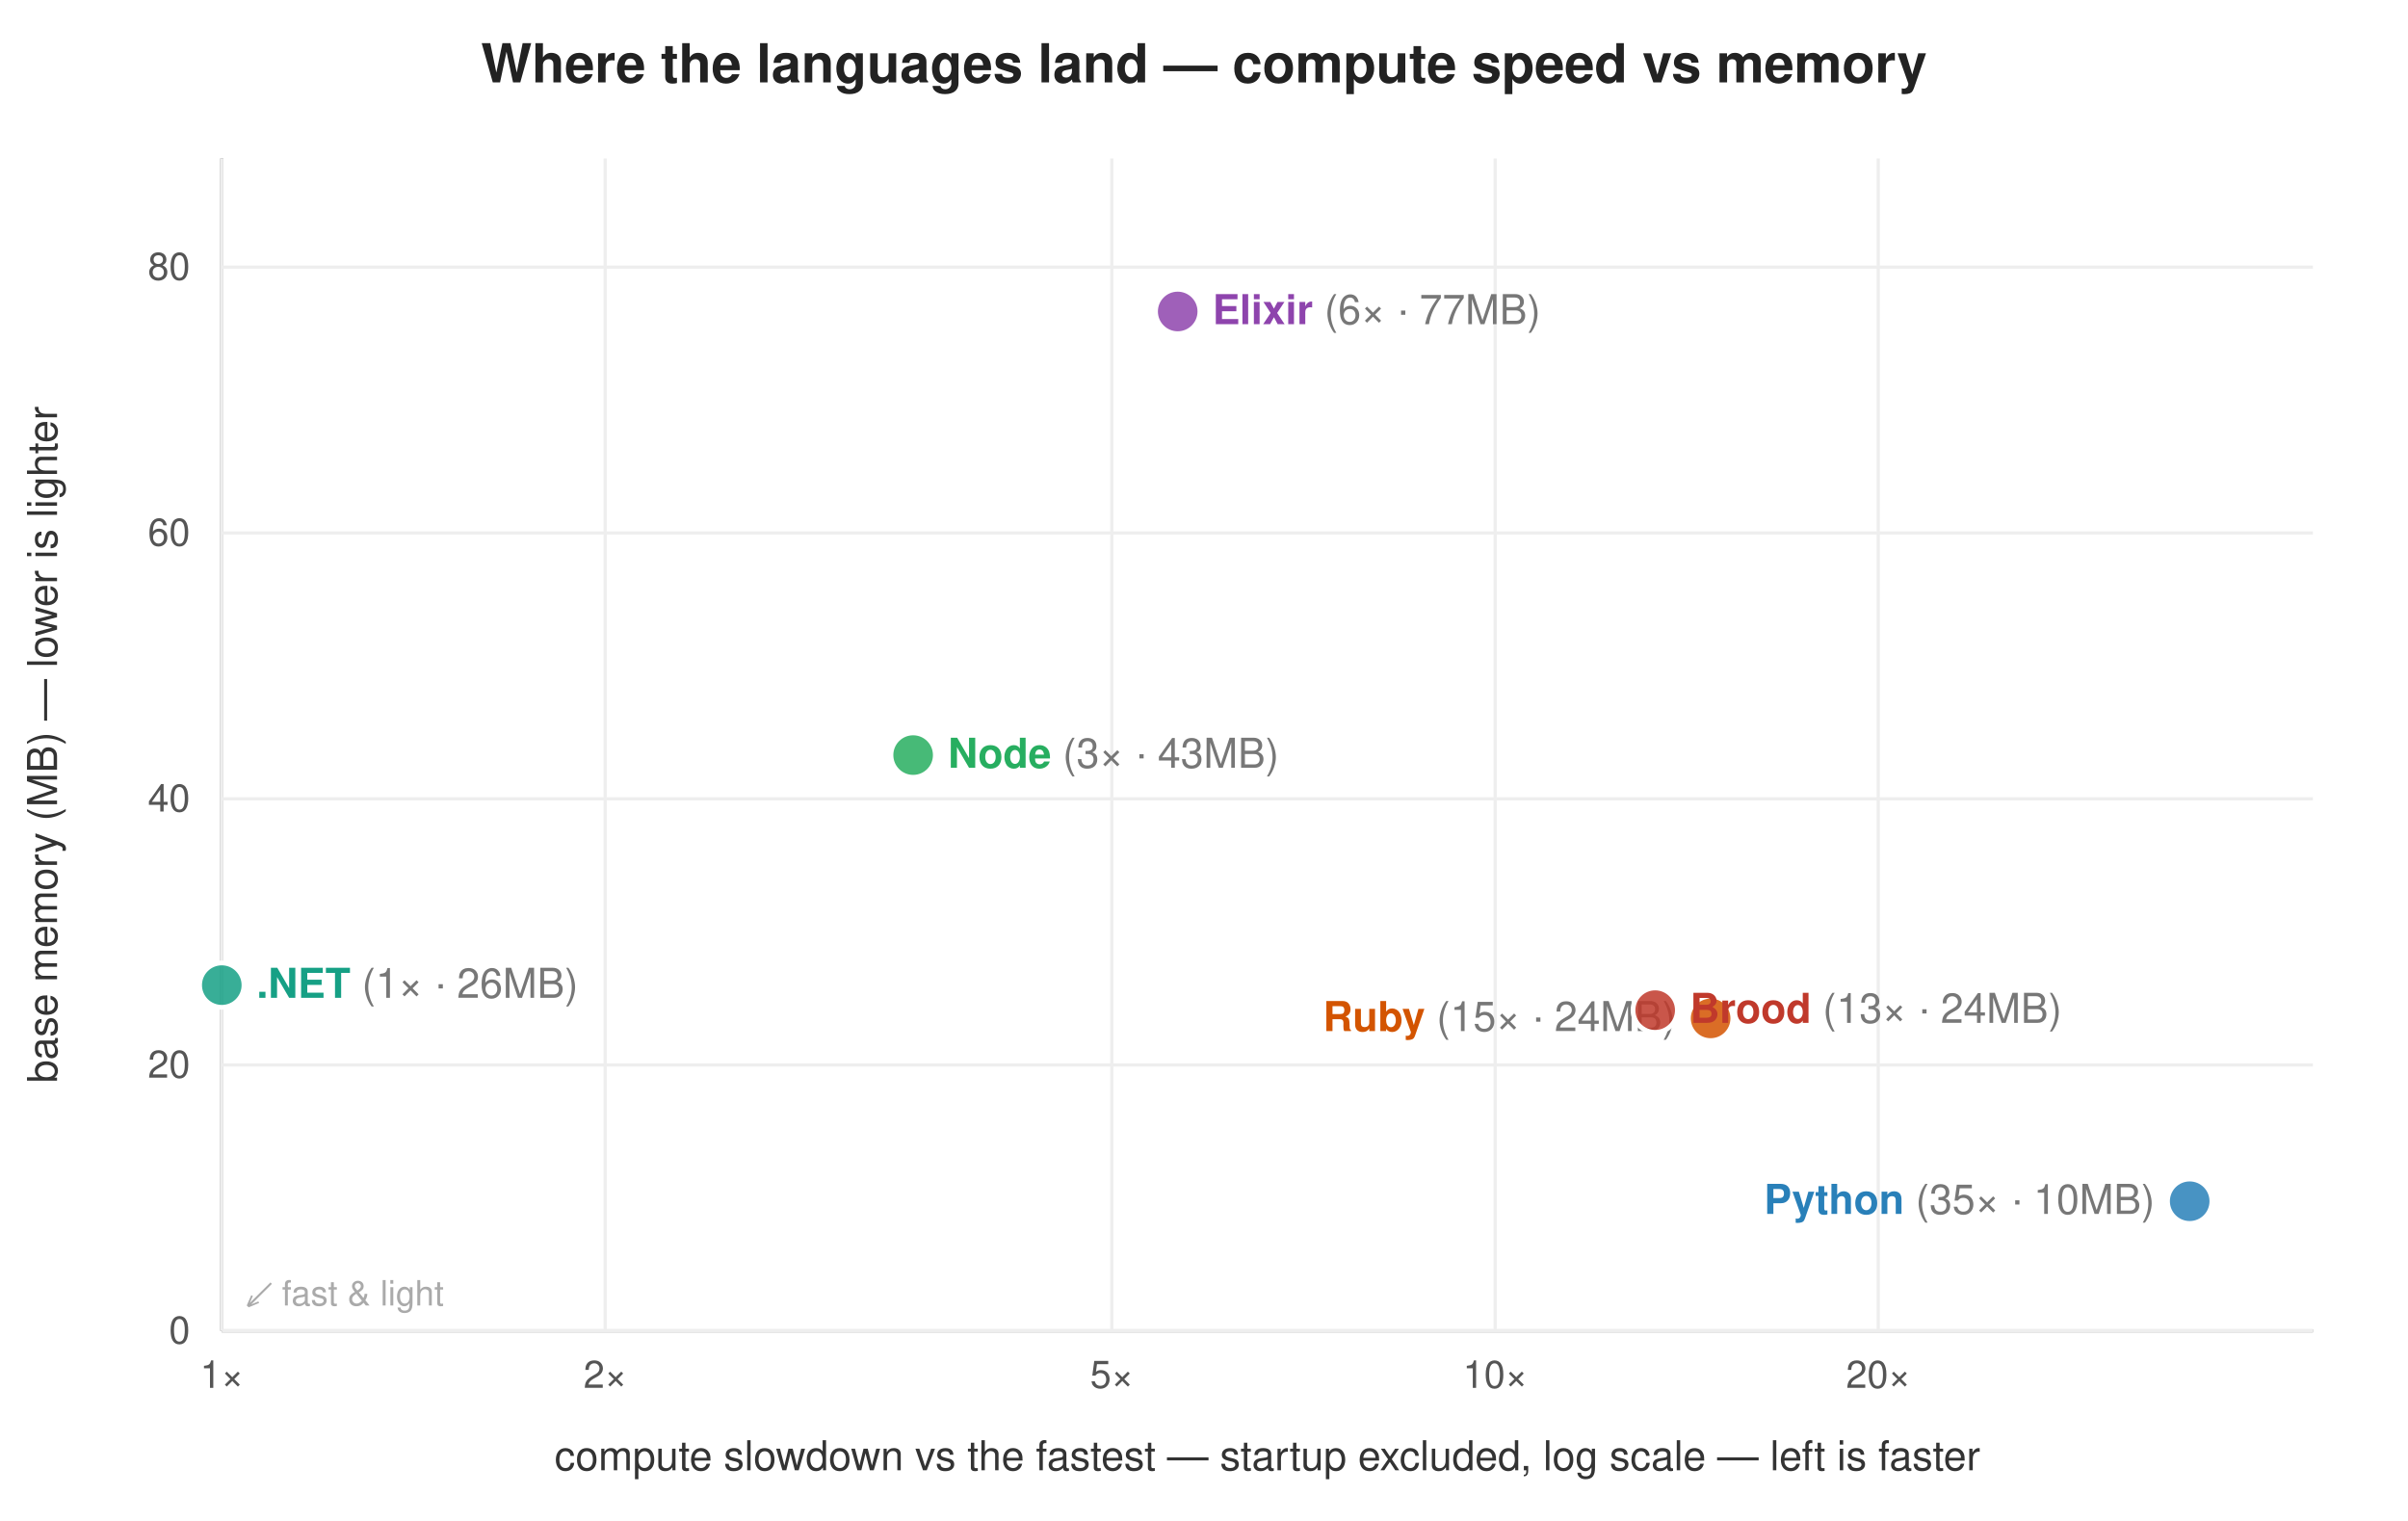
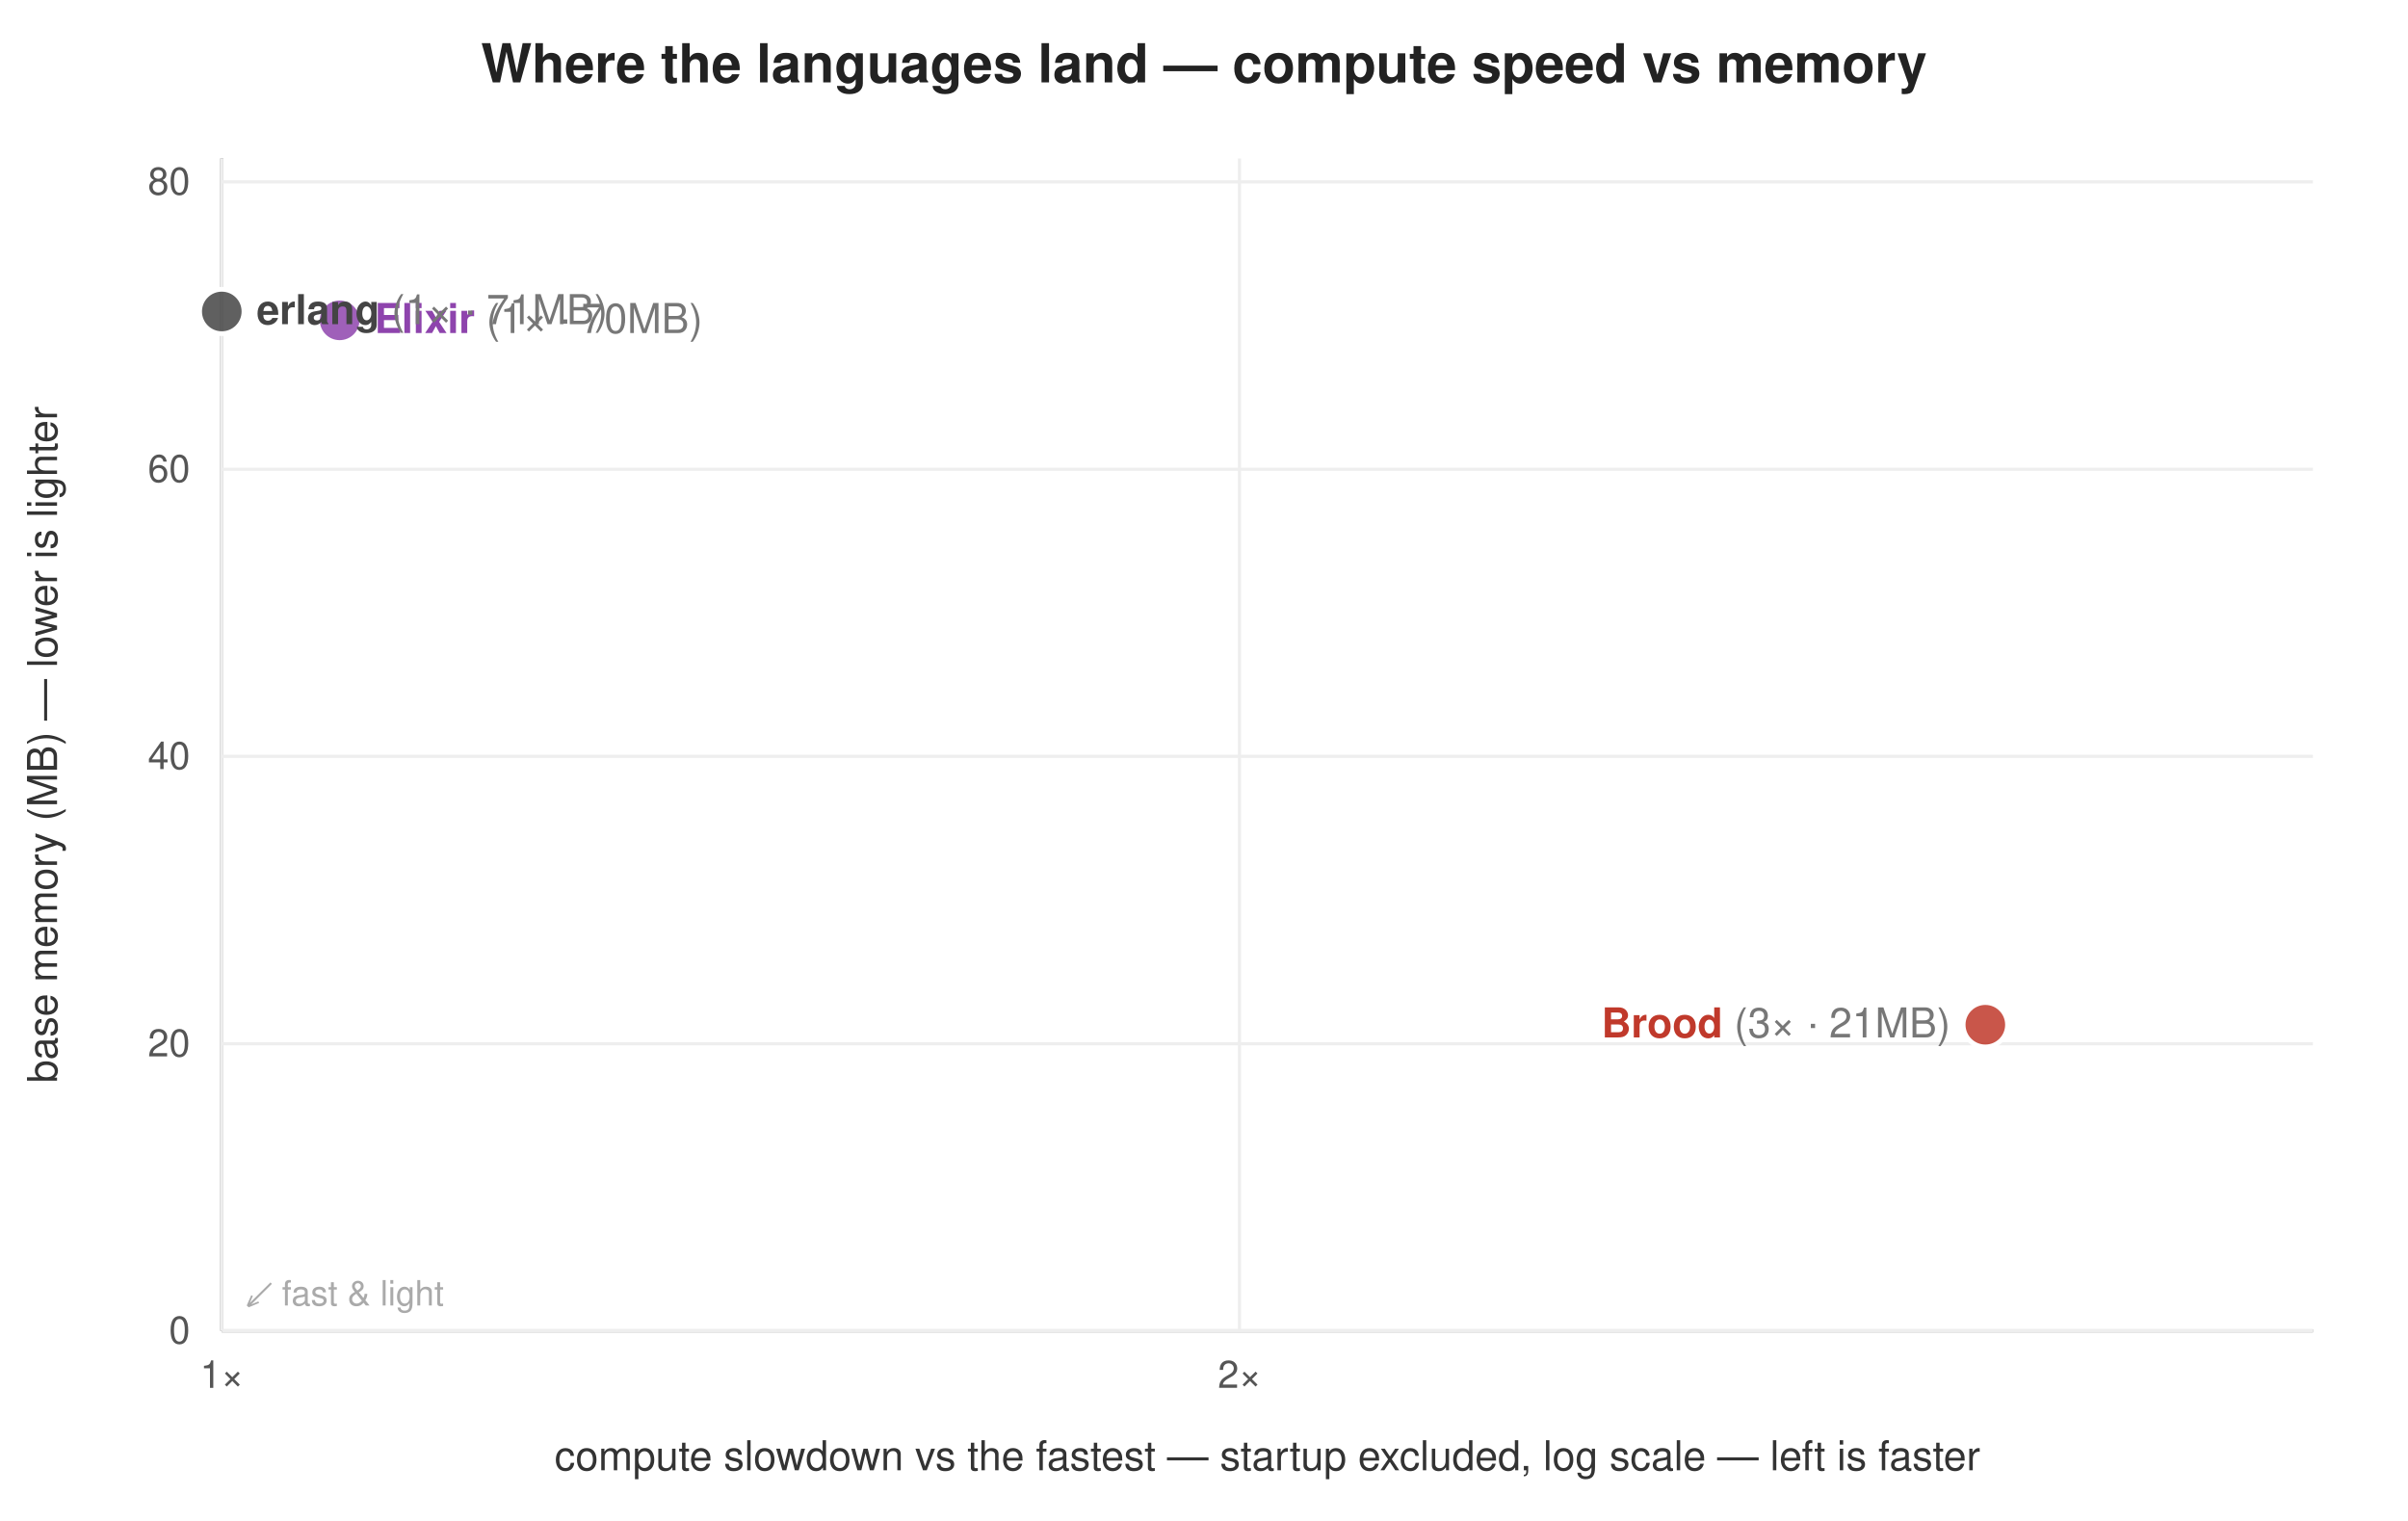
<svg xmlns="http://www.w3.org/2000/svg" width="760" height="480" viewBox="0 0 760 480" font-family="system-ui,Segoe UI,Helvetica,Arial,sans-serif">
  <rect width="760" height="480" fill="#ffffff" />
  <text x="380.0" y="26" text-anchor="middle" font-size="17" font-weight="700" fill="#222">Where the languages land — compute speed vs memory</text>
  <line x1="70" y1="420" x2="730" y2="420" stroke="#888" stroke-width="1" />
  <line x1="70" y1="50" x2="70" y2="420" stroke="#888" stroke-width="1" />
  <line x1="70.0" y1="50" x2="70.0" y2="420" stroke="#eee" stroke-width="1" />
  <text x="70.0" y="438" text-anchor="middle" font-size="12" fill="#555">1×</text>
-   <line x1="191.0" y1="50" x2="191.0" y2="420" stroke="#eee" stroke-width="1" />
-   <text x="191.0" y="438" text-anchor="middle" font-size="12" fill="#555">2×</text>
-   <line x1="350.9" y1="50" x2="350.9" y2="420" stroke="#eee" stroke-width="1" />
-   <text x="350.9" y="438" text-anchor="middle" font-size="12" fill="#555">5×</text>
-   <line x1="471.9" y1="50" x2="471.9" y2="420" stroke="#eee" stroke-width="1" />
-   <text x="471.9" y="438" text-anchor="middle" font-size="12" fill="#555">10×</text>
-   <line x1="592.8" y1="50" x2="592.8" y2="420" stroke="#eee" stroke-width="1" />
-   <text x="592.8" y="438" text-anchor="middle" font-size="12" fill="#555">20×</text>
+   <line x1="391.2" y1="50" x2="391.2" y2="420" stroke="#eee" stroke-width="1" />
+   <text x="391.2" y="438" text-anchor="middle" font-size="12" fill="#555">2×</text>
  <line x1="70" y1="420.0" x2="730" y2="420.0" stroke="#eee" stroke-width="1" />
  <text x="60" y="424.0" text-anchor="end" font-size="12" fill="#555">0</text>
-   <line x1="70" y1="336.1" x2="730" y2="336.1" stroke="#eee" stroke-width="1" />
-   <text x="60" y="340.1" text-anchor="end" font-size="12" fill="#555">20</text>
-   <line x1="70" y1="252.1" x2="730" y2="252.1" stroke="#eee" stroke-width="1" />
-   <text x="60" y="256.1" text-anchor="end" font-size="12" fill="#555">40</text>
-   <line x1="70" y1="168.2" x2="730" y2="168.2" stroke="#eee" stroke-width="1" />
-   <text x="60" y="172.2" text-anchor="end" font-size="12" fill="#555">60</text>
-   <line x1="70" y1="84.3" x2="730" y2="84.3" stroke="#eee" stroke-width="1" />
-   <text x="60" y="88.3" text-anchor="end" font-size="12" fill="#555">80</text>
+   <line x1="70" y1="329.4" x2="730" y2="329.4" stroke="#eee" stroke-width="1" />
+   <text x="60" y="333.4" text-anchor="end" font-size="12" fill="#555">20</text>
+   <line x1="70" y1="238.7" x2="730" y2="238.7" stroke="#eee" stroke-width="1" />
+   <text x="60" y="242.7" text-anchor="end" font-size="12" fill="#555">40</text>
+   <line x1="70" y1="148.1" x2="730" y2="148.1" stroke="#eee" stroke-width="1" />
+   <text x="60" y="152.1" text-anchor="end" font-size="12" fill="#555">60</text>
+   <line x1="70" y1="57.4" x2="730" y2="57.4" stroke="#eee" stroke-width="1" />
+   <text x="60" y="61.4" text-anchor="end" font-size="12" fill="#555">80</text>
  <text x="400.0" y="464" text-anchor="middle" font-size="13" fill="#333">compute slowdown vs the fastest — startup excluded, log scale — left is faster</text>
  <text x="18" y="235.0" text-anchor="middle" font-size="13" fill="#333" transform="rotate(-90 18 235.0)">base memory (MB) — lower is lighter</text>
  <text x="78" y="412" font-size="11" fill="#aaa">↙ fast &amp; light</text>
-   <circle cx="691.1" cy="379.1" r="7" fill="#2980b9" fill-opacity="0.85" stroke="#fff" stroke-width="1.5" />
-   <text x="680.1" y="383.1" text-anchor="end" font-size="13" font-weight="600" fill="#2980b9">Python <tspan font-weight="400" fill="#777">(35× · 10MB)</tspan>
+   <circle cx="626.6" cy="323.4" r="7" fill="#c0392b" fill-opacity="0.85" stroke="#fff" stroke-width="1.5" />
+   <text x="615.6" y="327.4" text-anchor="end" font-size="13" font-weight="600" fill="#c0392b">Brood <tspan font-weight="400" fill="#777">(3× · 21MB)</tspan>
  </text>
-   <circle cx="539.9" cy="321.4" r="7" fill="#d35400" fill-opacity="0.85" stroke="#fff" stroke-width="1.5" />
-   <text x="528.9" y="325.4" text-anchor="end" font-size="13" font-weight="600" fill="#d35400">Ruby <tspan font-weight="400" fill="#777">(15× · 24MB)</tspan>
+   <circle cx="107.2" cy="101.1" r="7" fill="#8e44ad" fill-opacity="0.85" stroke="#fff" stroke-width="1.5" />
+   <text x="118.2" y="105.1" text-anchor="start" font-size="13" font-weight="600" fill="#8e44ad">Elixir <tspan font-weight="400" fill="#777">(1× · 70MB)</tspan>
  </text>
-   <circle cx="522.4" cy="318.8" r="7" fill="#c0392b" fill-opacity="0.85" stroke="#fff" stroke-width="1.5" />
-   <text x="533.4" y="322.8" text-anchor="start" font-size="13" font-weight="600" fill="#c0392b">Brood <tspan font-weight="400" fill="#777">(13× · 24MB)</tspan>
-   </text>
-   <circle cx="70.0" cy="310.9" r="7" fill="#16a085" fill-opacity="0.85" stroke="#fff" stroke-width="1.5" />
-   <text x="81.0" y="314.9" text-anchor="start" font-size="13" font-weight="600" fill="#16a085">.NET <tspan font-weight="400" fill="#777">(1× · 26MB)</tspan>
-   </text>
-   <circle cx="288.2" cy="238.3" r="7" fill="#27ae60" fill-opacity="0.85" stroke="#fff" stroke-width="1.5" />
-   <text x="299.2" y="242.3" text-anchor="start" font-size="13" font-weight="600" fill="#27ae60">Node <tspan font-weight="400" fill="#777">(3× · 43MB)</tspan>
-   </text>
-   <circle cx="371.7" cy="98.3" r="7" fill="#8e44ad" fill-opacity="0.85" stroke="#fff" stroke-width="1.5" />
-   <text x="382.7" y="102.3" text-anchor="start" font-size="13" font-weight="600" fill="#8e44ad">Elixir <tspan font-weight="400" fill="#777">(6× · 77MB)</tspan>
+   <circle cx="70.0" cy="98.3" r="7" fill="#444" fill-opacity="0.85" stroke="#fff" stroke-width="1.5" />
+   <text x="81.0" y="102.3" text-anchor="start" font-size="13" font-weight="600" fill="#444">erlang <tspan font-weight="400" fill="#777">(1× · 71MB)</tspan>
  </text>
</svg>
